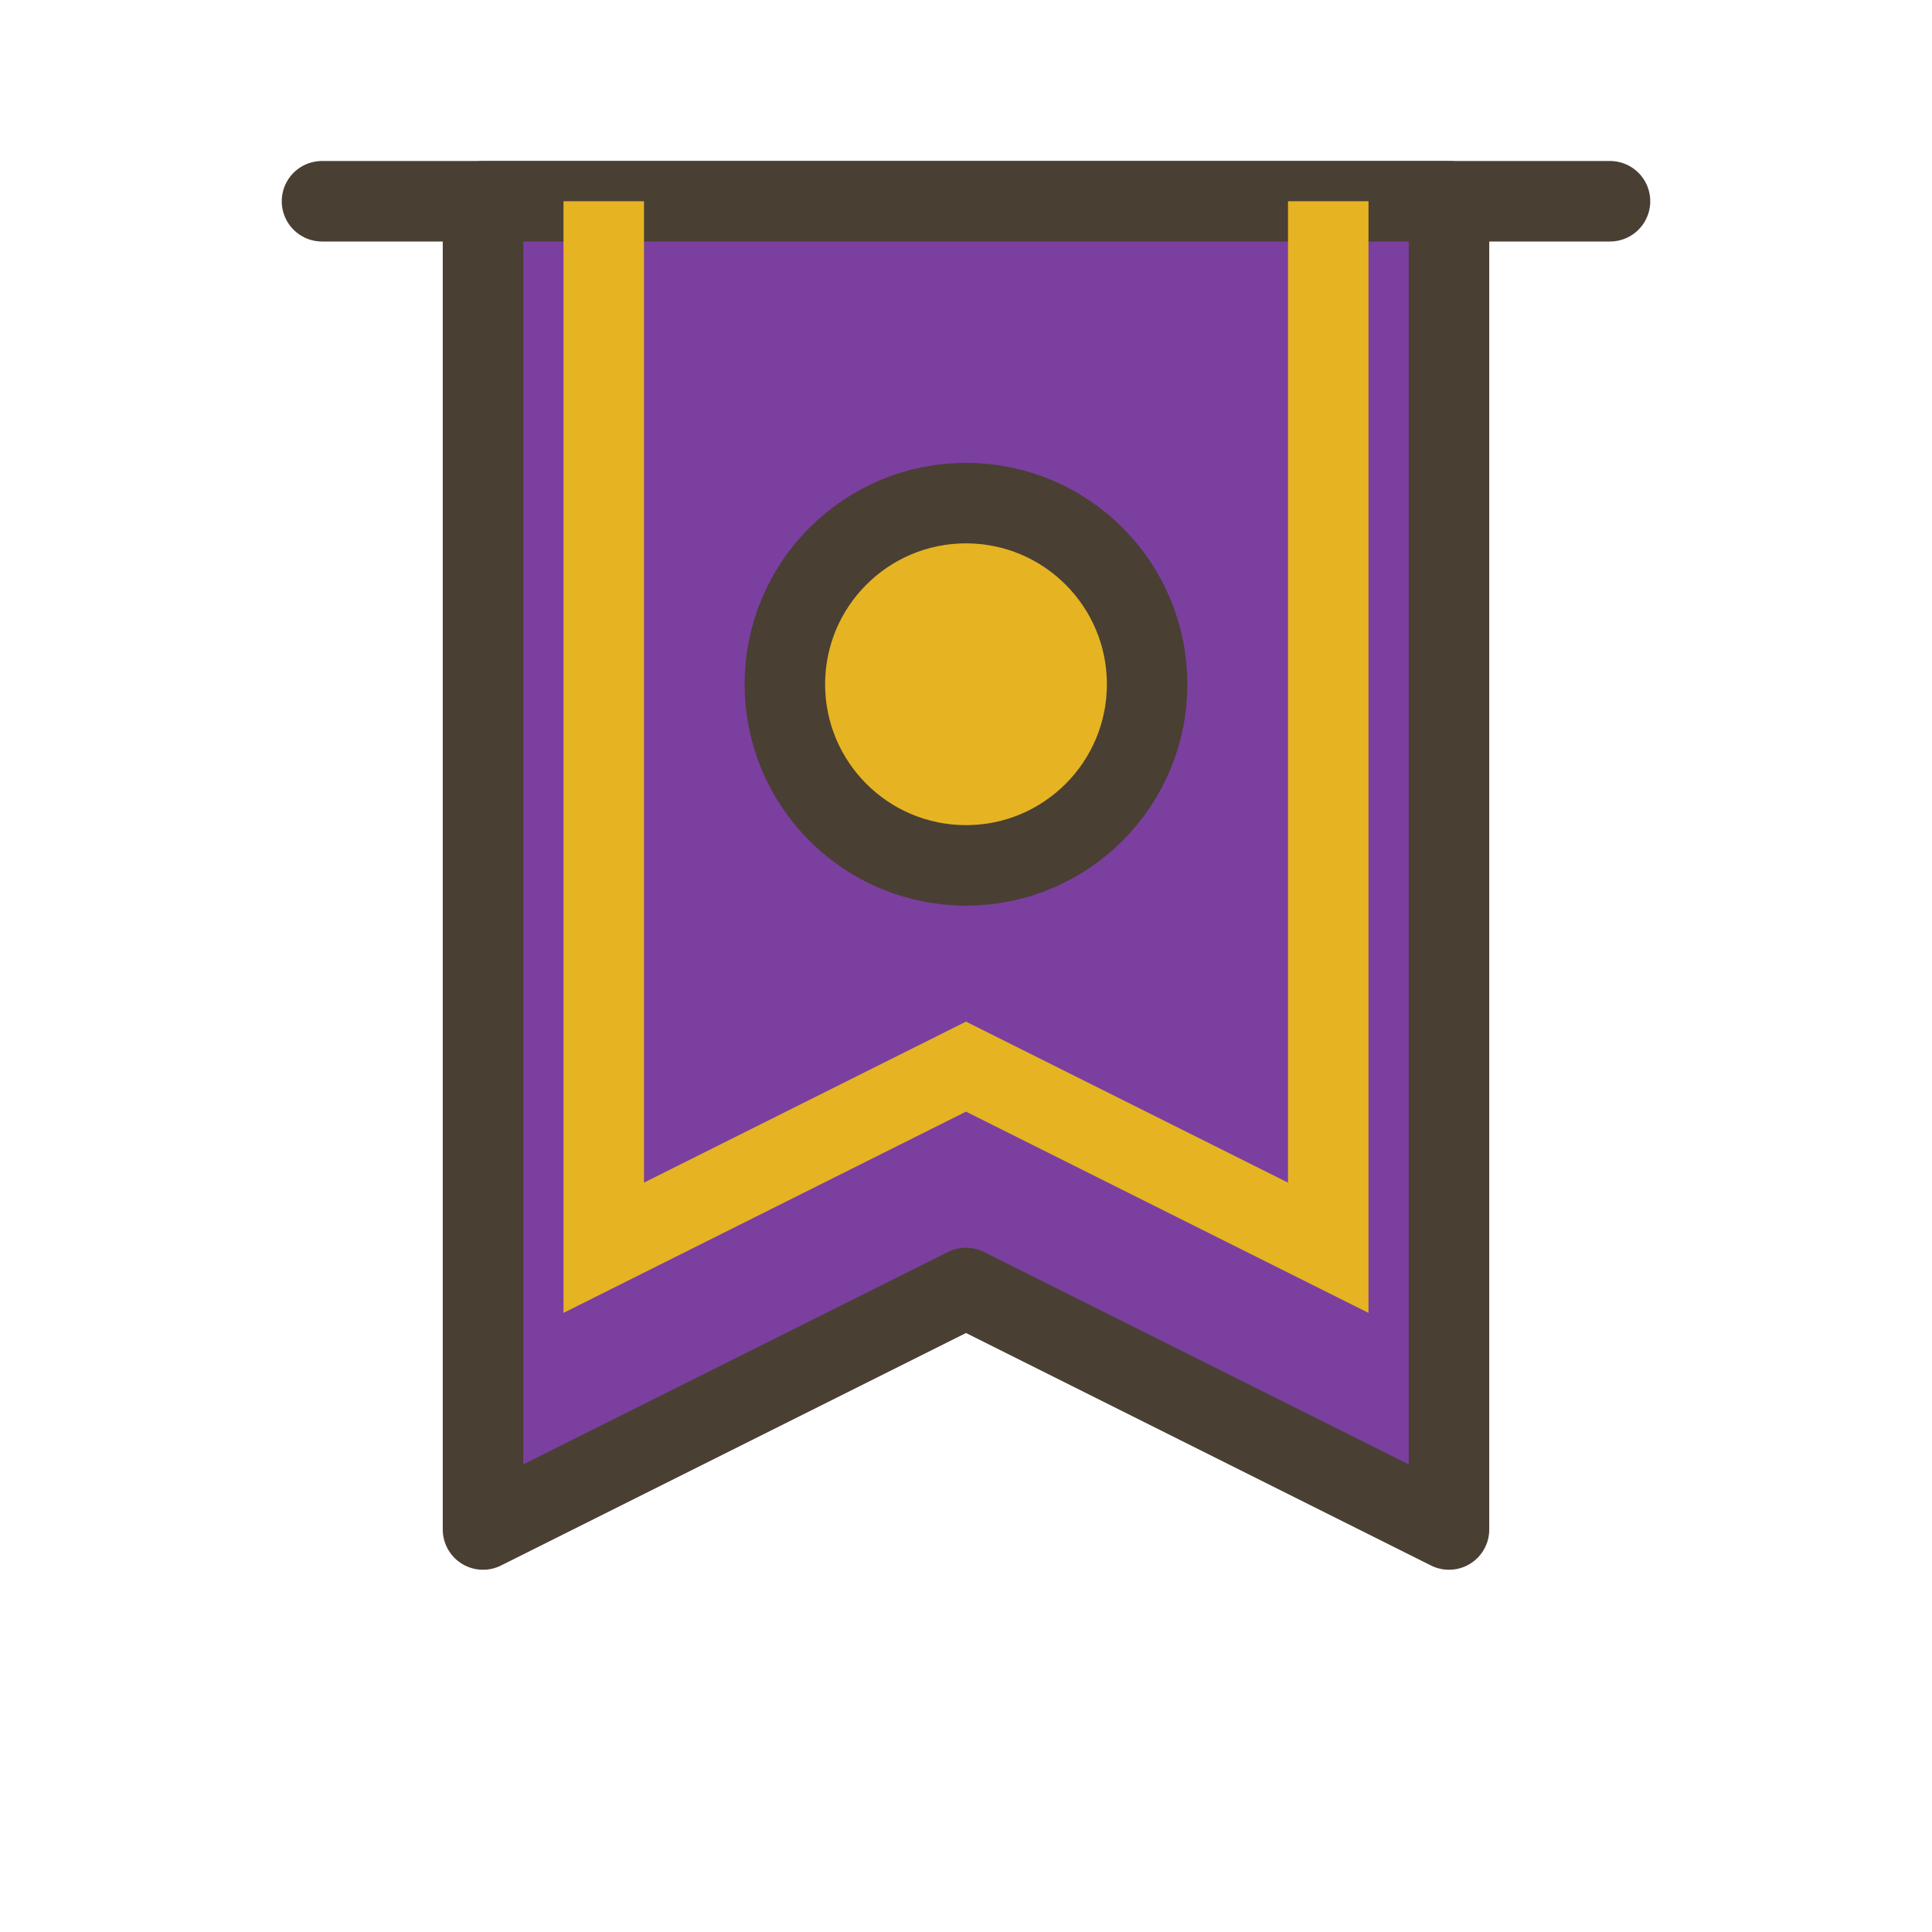
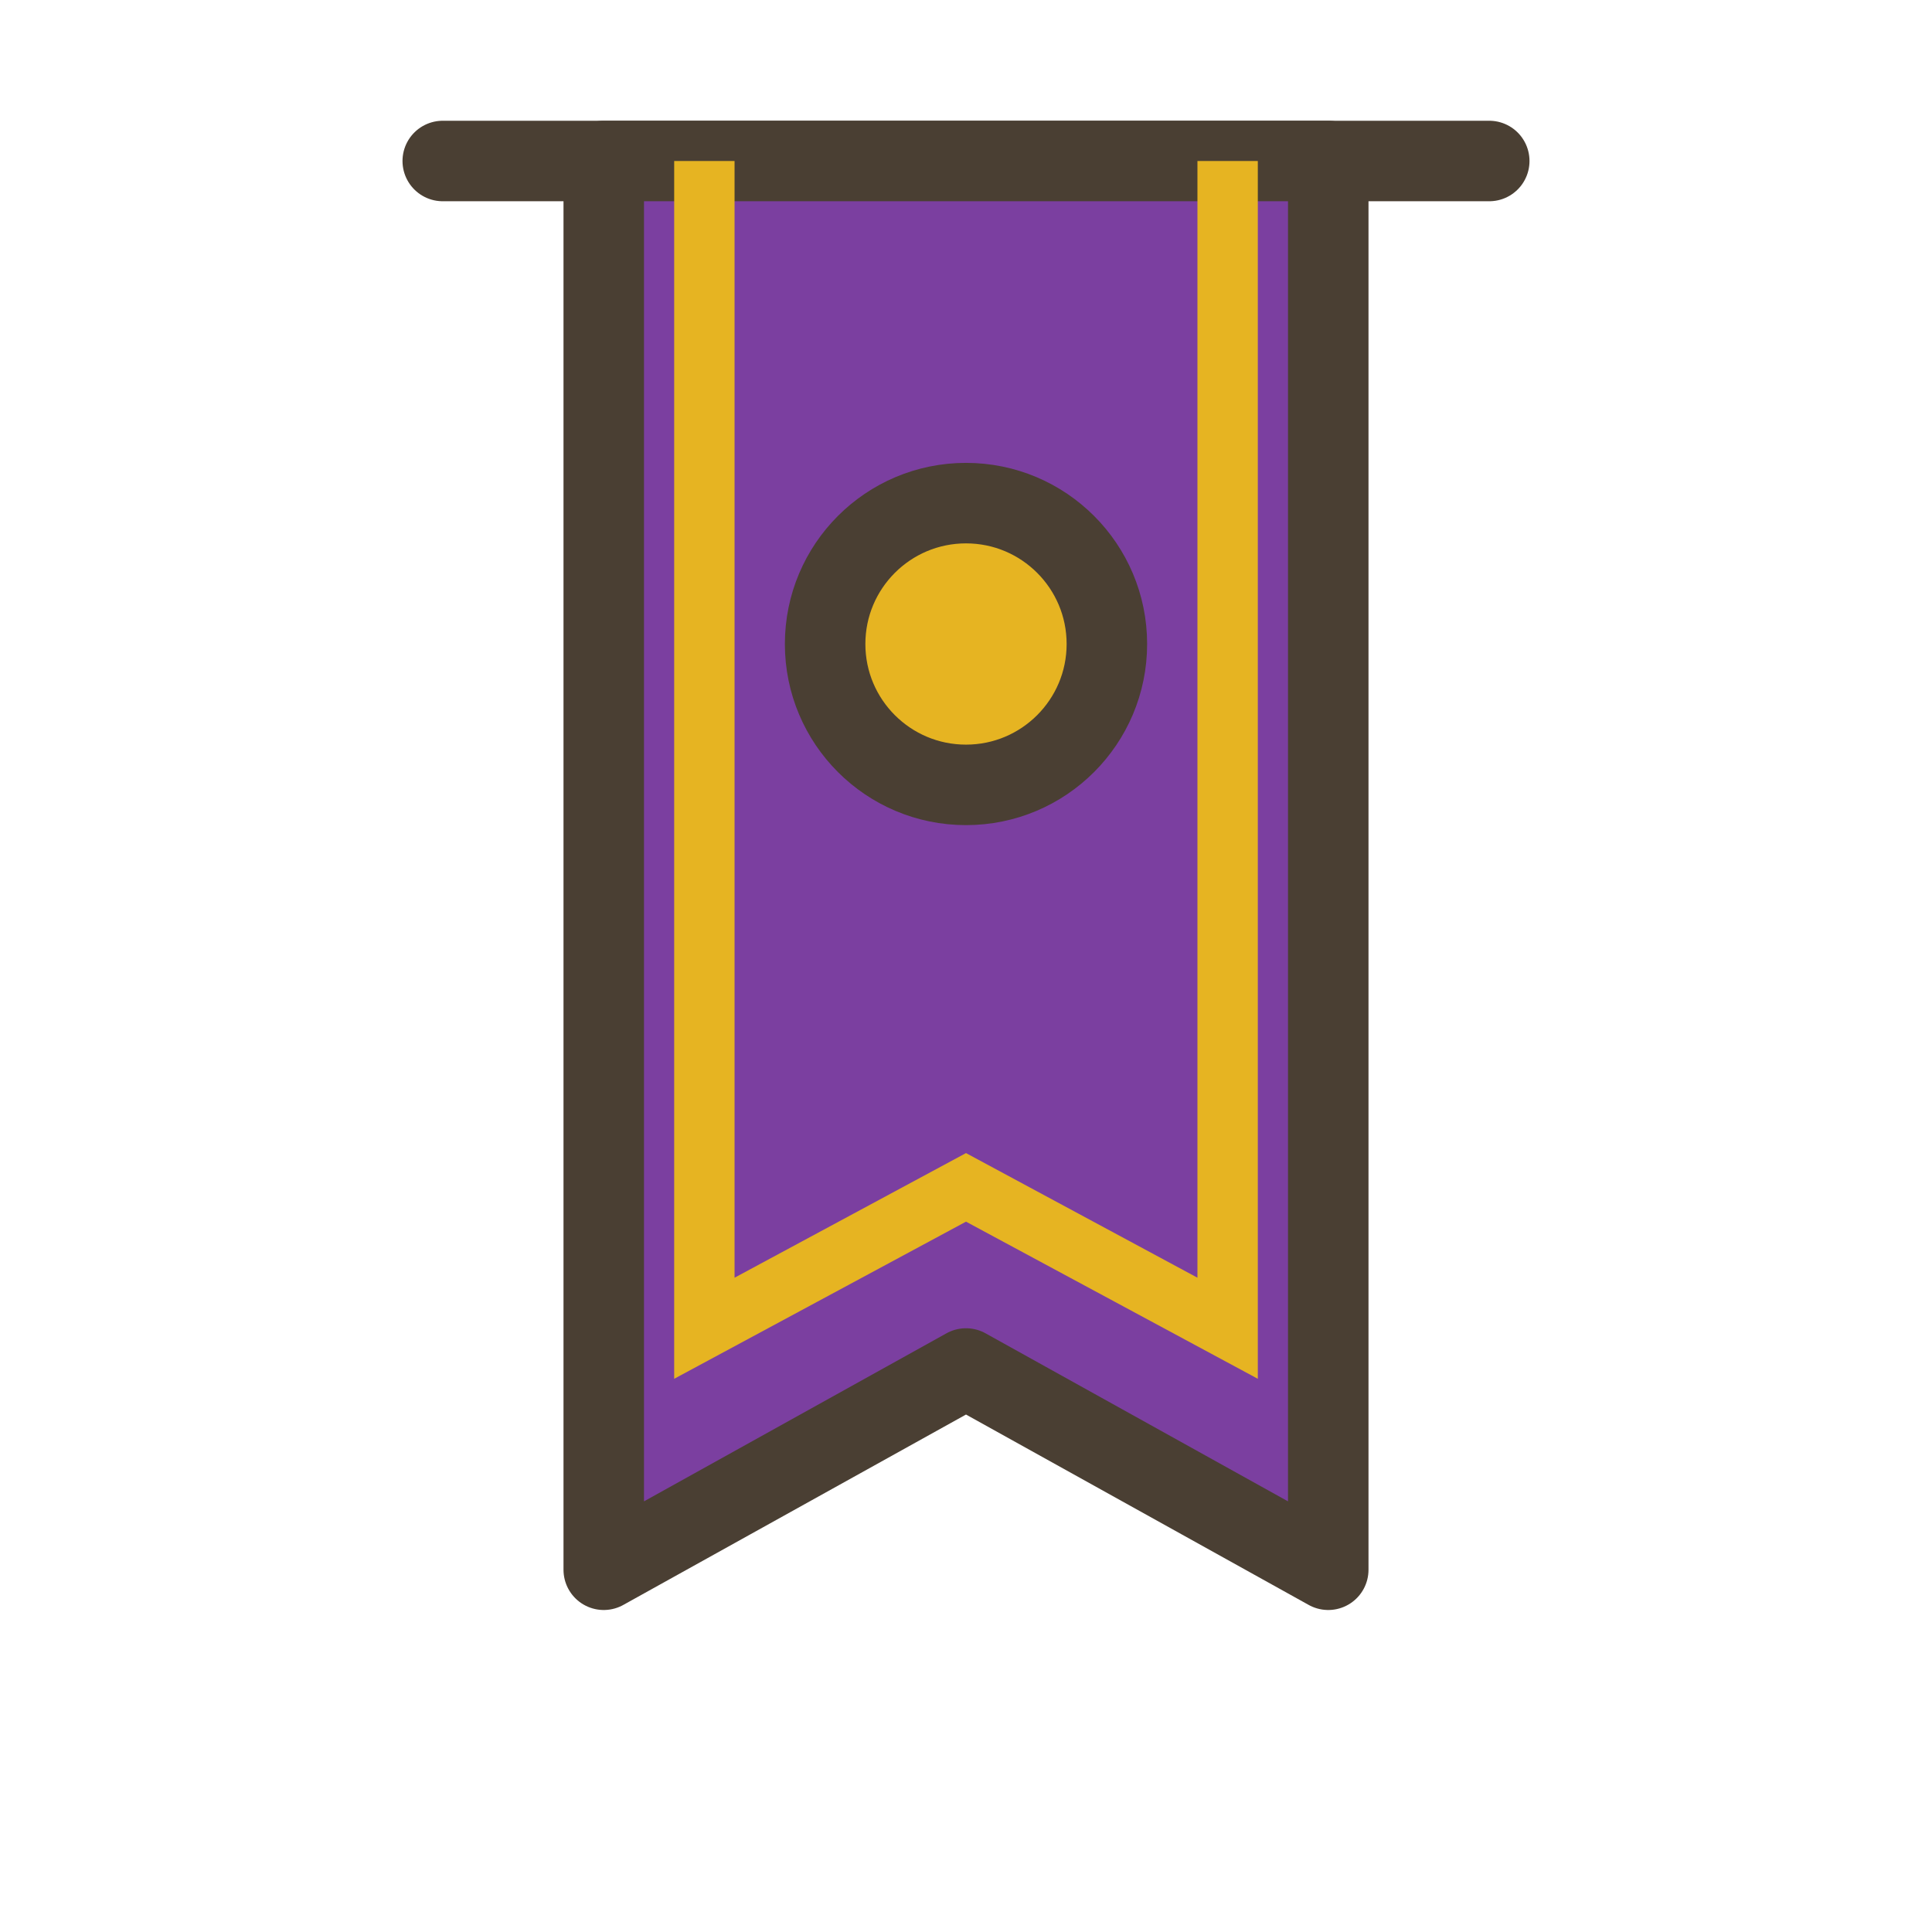
<svg xmlns="http://www.w3.org/2000/svg" viewBox="0 0 96 96" width="96" height="96">
-   <path d="M16 10h64" stroke="#4a3f33" stroke-width="4" stroke-linejoin="round" stroke-linecap="round" fill="none" />
-   <path d="M24 10h48v66l-24-12-24 12z" fill="#7b3fa0" stroke="#4a3f33" stroke-width="4" stroke-linejoin="round" stroke-linecap="round" />
-   <path d="M30 10v52l18-9 18 9V10" fill="none" stroke="#e6b422" stroke-width="4" />
-   <circle cx="48" cy="34" r="9" fill="#e6b422" stroke="#4a3f33" stroke-width="4" stroke-linejoin="round" stroke-linecap="round" />
+   <path d="M22 8h52" stroke="#4a3f33" stroke-width="4" stroke-linejoin="round" stroke-linecap="round" fill="none" />
+   <path d="M30 8h36v70l-18-10-18 10z" fill="#7b3fa0" stroke="#4a3f33" stroke-width="4" stroke-linejoin="round" stroke-linecap="round" />
+   <path d="M35 8v58l13-7 13 7V8" fill="none" stroke="#e6b422" stroke-width="3" />
+   <circle cx="48" cy="32" r="7" fill="#e6b422" stroke="#4a3f33" stroke-width="4" stroke-linejoin="round" stroke-linecap="round" />
</svg>
